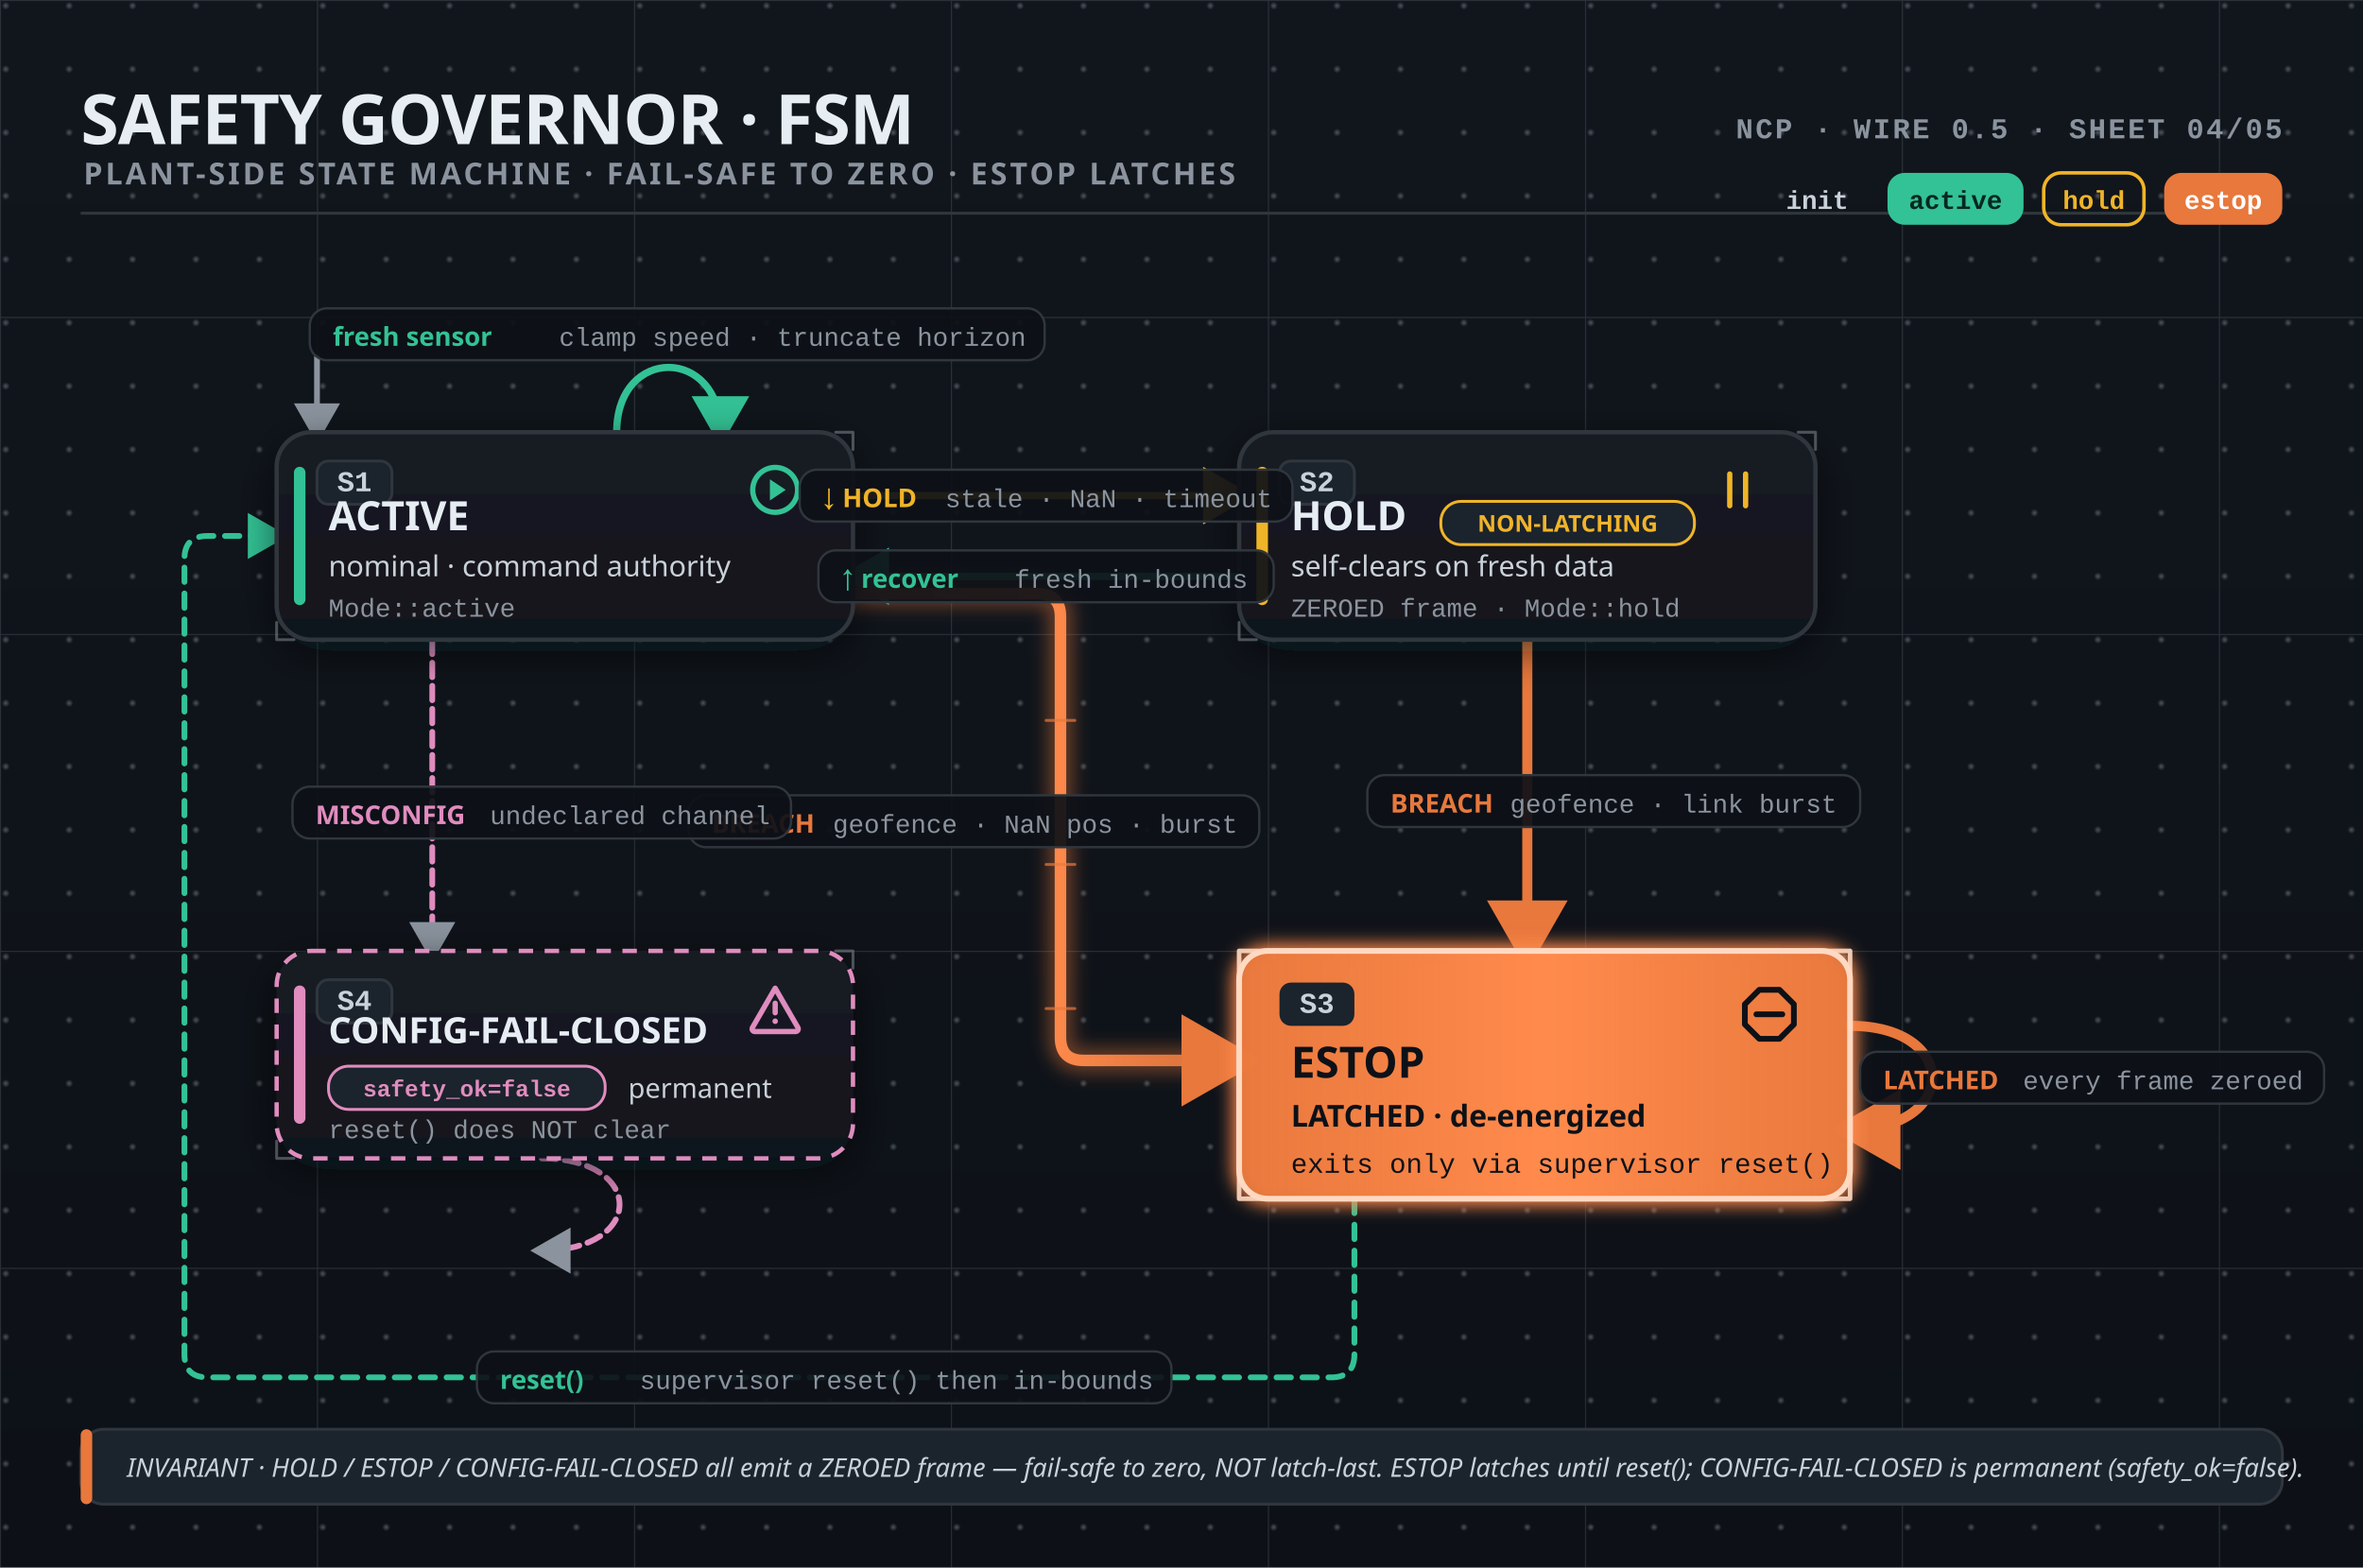
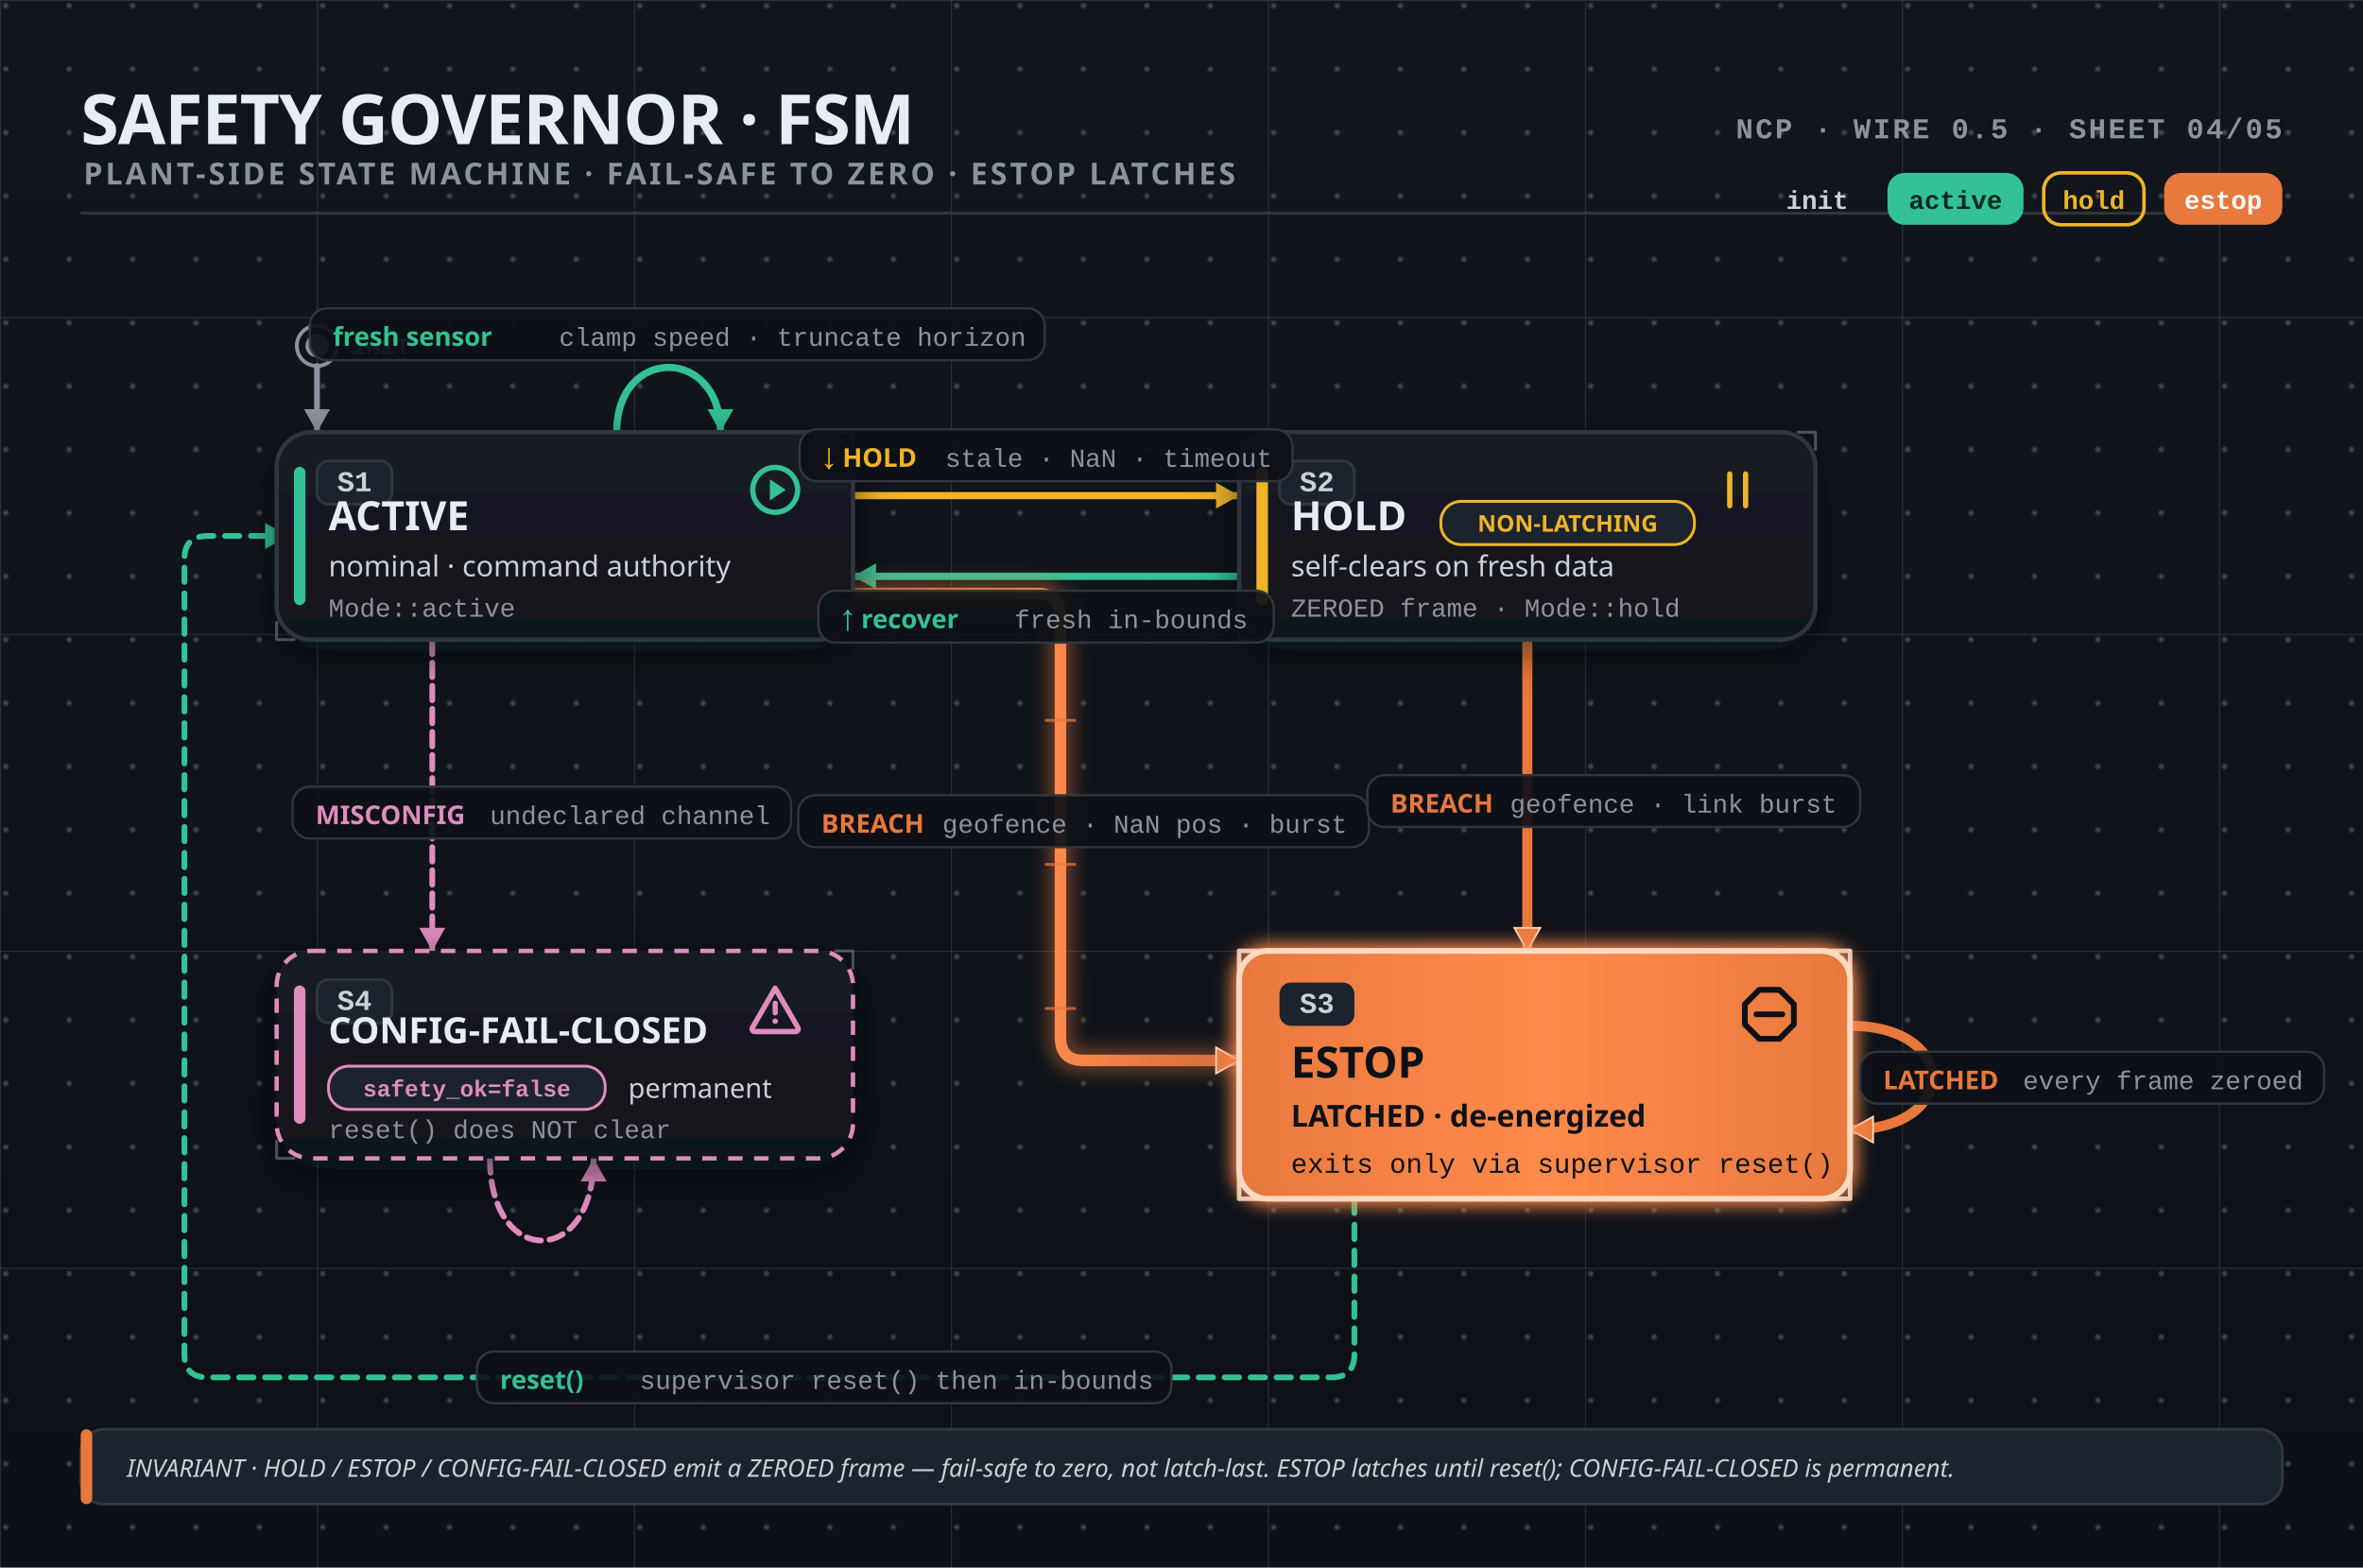
<svg xmlns="http://www.w3.org/2000/svg" width="820" height="544" viewBox="0 0 820 544" font-family="-apple-system, BlinkMacSystemFont, 'Segoe UI', 'Noto Sans', Helvetica, Arial, sans-serif" role="img">
  <defs>
    <linearGradient id="pageBg" x1="0" y1="0" x2="0" y2="1">
      <stop offset="0" stop-color="#11161d" />
      <stop offset="1" stop-color="#0d1117" />
    </linearGradient>
    <linearGradient id="surface" x1="0" y1="0" x2="0" y2="1">
      <stop offset="0" stop-color="#161b22" />
      <stop offset="1" stop-color="#11161d" />
    </linearGradient>
    <linearGradient id="busAction" x1="0" y1="0" x2="1" y2="0">
      <stop offset="0" stop-color="#e8783c" stop-opacity="0.85" />
      <stop offset="0.5" stop-color="#ff8a4c" stop-opacity="1" />
      <stop offset="1" stop-color="#e8783c" stop-opacity="0.85" />
    </linearGradient>
    <linearGradient id="contractHero" x1="0" y1="0" x2="1" y2="1">
      <stop offset="0" stop-color="#a78bfa" />
      <stop offset="1" stop-color="#7c3aed" />
    </linearGradient>
    <radialGradient id="gridDot" cx="0.5" cy="0.5" r="0.5">
      <stop offset="0" stop-color="#8b949e" stop-opacity="0.5" />
      <stop offset="1" stop-color="#8b949e" stop-opacity="0" />
    </radialGradient>
    <pattern id="grid" width="22" height="22" patternUnits="userSpaceOnUse">
      <circle cx="2" cy="2" r="1.4" fill="url(#gridDot)" />
    </pattern>
    <pattern id="gridMajor" width="110" height="110" patternUnits="userSpaceOnUse">
      <path d="M110 0H0V110" fill="none" stroke="#8b949e" stroke-width="0.75" stroke-opacity="0.22" />
    </pattern>
    <filter id="soft" x="-40%" y="-40%" width="180%" height="180%" color-interpolation-filters="sRGB">
      <feDropShadow dx="0" dy="4" stdDeviation="7" flood-color="#05070b" flood-opacity="0.6" />
    </filter>
    <filter id="halo" x="-60%" y="-60%" width="220%" height="220%" color-interpolation-filters="sRGB">
      <feGaussianBlur stdDeviation="3" />
    </filter>
    <filter id="glow" x="-90%" y="-90%" width="280%" height="280%" color-interpolation-filters="sRGB">
      <feGaussianBlur in="SourceGraphic" stdDeviation="3.4" result="b" />
      <feFlood flood-color="#ff8a4c" flood-opacity="0.9" />
      <feComposite in2="b" operator="in" result="g" />
      <feMerge>
        <feMergeNode in="g" />
        <feMergeNode in="g" />
        <feMergeNode in="SourceGraphic" />
      </feMerge>
    </filter>
-     <marker id="arrowAction" markerWidth="9" markerHeight="9" refX="5" refY="4" orient="auto">
-       <path d="M0,0 L7,4 L0,8 Z" fill="#e8783c" />
-     </marker>
-     <marker id="arrowControl" markerWidth="9" markerHeight="9" refX="5" refY="4" orient="auto">
-       <path d="M0,0 L7,4 L0,8 Z" fill="#3a9ad9" />
-     </marker>
-     <marker id="replyControl" markerWidth="9" markerHeight="9" refX="3" refY="4" orient="auto">
-       <path d="M7,0 L0,4 L7,8" fill="none" stroke="#3a9ad9" stroke-width="1.4" stroke-linejoin="round" />
-     </marker>
-     <marker id="arrowPercep" markerWidth="9" markerHeight="9" refX="5" refY="4" orient="auto">
-       <path d="M0,0 L7,4 L0,8 Z" fill="#56b4e9" />
-     </marker>
-     <marker id="tapObserve" markerWidth="10" markerHeight="10" refX="4.5" refY="4.5" orient="auto">
-       <circle cx="4.5" cy="4.5" r="3" fill="none" stroke="#8b949e" stroke-width="1.3" />
-     </marker>
-     <marker id="arrowContract" markerWidth="9" markerHeight="9" refX="5" refY="4" orient="auto">
-       <path d="M0,0 L7,4 L0,8 Z" fill="#a78bfa" />
-     </marker>
-     <marker id="submoduleArrow" markerWidth="10" markerHeight="10" refX="6" refY="4.5" orient="auto">
-       <path d="M2,1 L7,4.5 L2,8" fill="none" stroke="#8b949e" stroke-width="1.4" stroke-linejoin="round" />
-     </marker>
-     <marker id="arrowActive" markerWidth="9" markerHeight="9" refX="5" refY="4" orient="auto">
-       <path d="M0,0 L7,4 L0,8 Z" fill="#33c295" />
-     </marker>
-     <marker id="arrowEstop" markerWidth="9" markerHeight="9" refX="5" refY="4" orient="auto">
-       <path d="M0,0 L7,4 L0,8 Z" fill="#e8783c" />
-     </marker>
-     <marker id="arrowHold" markerWidth="9" markerHeight="9" refX="5" refY="4" orient="auto">
-       <path d="M0,0 L7,4 L0,8 Z" fill="#f0b429" />
-     </marker>
-     <marker id="arrowMut" markerWidth="9" markerHeight="9" refX="5" refY="4" orient="auto">
-       <path d="M0,0 L7,4 L0,8 Z" fill="#8b949e" />
+     <marker id="arrowAction" markerUnits="userSpaceOnUse" markerWidth="12" markerHeight="12" refX="9" refY="5.5" orient="auto">
+       <path d="M1,1 L9,5.5 L1,10 Z" fill="#e8783c" />
+     </marker>
+     <marker id="arrowControl" markerUnits="userSpaceOnUse" markerWidth="12" markerHeight="12" refX="9" refY="5.5" orient="auto">
+       <path d="M1,1 L9,5.5 L1,10 Z" fill="#3a9ad9" />
+     </marker>
+     <marker id="replyControl" markerUnits="userSpaceOnUse" markerWidth="12" markerHeight="12" refX="9" refY="5.5" orient="auto">
+       <path d="M2,1.5 L9,5.5 L2,9.5" fill="none" stroke="#3a9ad9" stroke-width="1.7" stroke-linecap="round" stroke-linejoin="round" />
+     </marker>
+     <marker id="arrowPercep" markerUnits="userSpaceOnUse" markerWidth="12" markerHeight="12" refX="9" refY="5.5" orient="auto">
+       <path d="M1,1 L9,5.5 L1,10 Z" fill="#56b4e9" />
+     </marker>
+     <marker id="tapObserve" markerUnits="userSpaceOnUse" markerWidth="10" markerHeight="10" refX="5" refY="5" orient="auto">
+       <circle cx="5" cy="5" r="3.2" fill="none" stroke="#8b949e" stroke-width="1.5" />
+     </marker>
+     <marker id="arrowContract" markerUnits="userSpaceOnUse" markerWidth="12" markerHeight="12" refX="9" refY="5.5" orient="auto">
+       <path d="M1,1 L9,5.5 L1,10 Z" fill="#a78bfa" />
+     </marker>
+     <marker id="submoduleArrow" markerUnits="userSpaceOnUse" markerWidth="12" markerHeight="12" refX="9" refY="5.5" orient="auto">
+       <path d="M2,1.5 L9,5.5 L2,9.5" fill="none" stroke="#8b949e" stroke-width="1.7" stroke-linecap="round" stroke-linejoin="round" />
+     </marker>
+     <marker id="arrowActive" markerUnits="userSpaceOnUse" markerWidth="12" markerHeight="12" refX="9" refY="5.5" orient="auto">
+       <path d="M1,1 L9,5.5 L1,10 Z" fill="#33c295" />
+     </marker>
+     <marker id="arrowEstop" markerUnits="userSpaceOnUse" markerWidth="12" markerHeight="12" refX="9" refY="5.5" orient="auto">
+       <path d="M1,1 L9,5.5 L1,10 Z" fill="#e8783c" stroke="#ffd9c2" stroke-width="0.6" />
+     </marker>
+     <marker id="arrowHold" markerUnits="userSpaceOnUse" markerWidth="12" markerHeight="12" refX="9" refY="5.5" orient="auto">
+       <path d="M1,1 L9,5.5 L1,10 Z" fill="#f0b429" />
+     </marker>
+     <marker id="arrowMut" markerUnits="userSpaceOnUse" markerWidth="12" markerHeight="12" refX="9" refY="5.5" orient="auto">
+       <path d="M1,1 L9,5.5 L1,10 Z" fill="#8b949e" />
+     </marker>
+     <marker id="arrowConfig" markerUnits="userSpaceOnUse" markerWidth="12" markerHeight="12" refX="9" refY="5.5" orient="auto">
+       <path d="M1,1 L9,5.5 L1,10 Z" fill="#e08cbf" />
    </marker>
    <filter id="glowContract" x="-90%" y="-90%" width="280%" height="280%" color-interpolation-filters="sRGB">
      <feGaussianBlur in="SourceGraphic" stdDeviation="3.4" result="b" />
      <feFlood flood-color="#a78bfa" flood-opacity="0.9" />
      <feComposite in2="b" operator="in" result="g" />
      <feMerge>
        <feMergeNode in="g" />
        <feMergeNode in="g" />
        <feMergeNode in="SourceGraphic" />
      </feMerge>
    </filter>
    <filter id="glowActive" x="-90%" y="-90%" width="280%" height="280%" color-interpolation-filters="sRGB">
      <feGaussianBlur in="SourceGraphic" stdDeviation="3.4" result="b" />
      <feFlood flood-color="#33c295" flood-opacity="0.9" />
      <feComposite in2="b" operator="in" result="g" />
      <feMerge>
        <feMergeNode in="g" />
        <feMergeNode in="g" />
        <feMergeNode in="SourceGraphic" />
      </feMerge>
    </filter>
  </defs>
  <rect x="0" y="0" width="820" height="544" rx="0" fill="url(#pageBg)" />
  <rect x="0" y="0" width="820" height="544" rx="0" fill="url(#gridMajor)" />
  <rect x="0" y="0" width="820" height="544" rx="0" fill="url(#grid)" />
  <text x="28" y="50" font-family="-apple-system, BlinkMacSystemFont, 'Segoe UI', 'Noto Sans', Helvetica, Arial, sans-serif" font-size="24" font-weight="800" font-style="normal" fill="#e6edf3" text-anchor="start" letter-spacing="-0.3" text-rendering="geometricPrecision">SAFETY GOVERNOR · FSM</text>
  <text x="29" y="64" font-family="-apple-system, BlinkMacSystemFont, 'Segoe UI', 'Noto Sans', Helvetica, Arial, sans-serif" font-size="10.5" font-weight="600" font-style="normal" fill="#8b949e" text-anchor="start" letter-spacing="1.0" text-rendering="geometricPrecision">PLANT-SIDE STATE MACHINE  ·  FAIL-SAFE TO ZERO  ·  ESTOP LATCHES</text>
  <line x1="28" y1="74" x2="792" y2="74" stroke="#30363d" stroke-width="1" stroke-linecap="butt" />
  <text x="792" y="48" font-family="ui-monospace, SFMono-Regular, 'SF Mono', Menlo, Consolas, 'Liberation Mono', monospace" font-size="10" font-weight="600" font-style="normal" fill="#8b949e" text-anchor="end" letter-spacing="0.8" text-rendering="geometricPrecision">NCP · WIRE 0.5 · SHEET 04/05</text>
  <rect x="751.0" y="60" width="41.0" height="18" rx="6" fill="#e8783c" />
  <text x="771.5" y="72.5" font-family="ui-monospace, SFMono-Regular, 'SF Mono', Menlo, Consolas, 'Liberation Mono', monospace" font-size="9" font-weight="700" font-style="normal" fill="#fff" text-anchor="middle" text-rendering="geometricPrecision">estop</text>
  <rect x="709.2" y="60" width="34.8" height="18" rx="6" fill="none" stroke="#f0b429" stroke-width="1.2" />
  <text x="726.6" y="72.5" font-family="ui-monospace, SFMono-Regular, 'SF Mono', Menlo, Consolas, 'Liberation Mono', monospace" font-size="9" font-weight="700" font-style="normal" fill="#f0b429" text-anchor="middle" text-rendering="geometricPrecision">hold</text>
  <rect x="655.0" y="60" width="47.2" height="18" rx="6" fill="#33c295" />
  <text x="678.6" y="72.5" font-family="ui-monospace, SFMono-Regular, 'SF Mono', Menlo, Consolas, 'Liberation Mono', monospace" font-size="9" font-weight="700" font-style="normal" fill="#06281e" text-anchor="middle" text-rendering="geometricPrecision">active</text>
  <rect x="613.2" y="60" width="34.8" height="18" rx="6" fill="none" stroke="None" stroke-width="1.2" />
  <text x="630.6" y="72.5" font-family="ui-monospace, SFMono-Regular, 'SF Mono', Menlo, Consolas, 'Liberation Mono', monospace" font-size="9" font-weight="700" font-style="normal" fill="#c9d1d9" text-anchor="middle" text-rendering="geometricPrecision">init</text>
-   <line x1="110" y1="124" x2="110" y2="150" stroke="#8b949e" stroke-width="2" stroke-linecap="round" marker-end="url(#arrowMut)" />
+   <circle cx="110" cy="120" r="4" fill="#8b949e" />
+   <circle cx="110" cy="120" r="7" fill="none" stroke="#8b949e" stroke-width="1.3" />
+   <text x="122" y="123" font-family="ui-monospace, SFMono-Regular, 'SF Mono', Menlo, Consolas, 'Liberation Mono', monospace" font-size="8.5" font-weight="700" font-style="normal" fill="#8b949e" text-anchor="start" text-rendering="geometricPrecision">INIT</text>
+   <line x1="110" y1="127" x2="110" y2="150" stroke="#8b949e" stroke-width="2" stroke-linecap="round" marker-end="url(#arrowMut)" />
  <path d="M214,150 C214,120 250,120 250,150" fill="none" stroke="#33c295" stroke-width="2.5" stroke-linecap="round" stroke-linejoin="round" marker-end="url(#arrowActive)" />
  <path d="M296,172 L430,172" fill="none" stroke="#f0b429" stroke-width="2.5" stroke-linecap="round" stroke-linejoin="round" marker-end="url(#arrowHold)" />
  <path d="M430,200 L296,200" fill="none" stroke="#33c295" stroke-width="2.5" stroke-linecap="round" stroke-linejoin="round" marker-end="url(#arrowActive)" />
  <path d="M296,206 L360,206 Q368,206 368,214 L368,360 Q368,368 376,368 L430,368" fill="none" stroke="#e8783c" stroke-width="9" stroke-linecap="round" stroke-linejoin="round" stroke-opacity="0.4" filter="url(#halo)" />
  <path d="M296,206 L360,206 Q368,206 368,214 L368,360 Q368,368 376,368 L430,368" fill="none" stroke="url(#busAction)" stroke-width="4" stroke-linecap="round" stroke-linejoin="round" marker-end="url(#arrowEstop)" />
  <line x1="363" y1="250" x2="373" y2="250" stroke="#e8783c" stroke-width="1" stroke-linecap="round" stroke-opacity="0.7" />
  <line x1="363" y1="300" x2="373" y2="300" stroke="#e8783c" stroke-width="1" stroke-linecap="round" stroke-opacity="0.7" />
  <line x1="363" y1="350" x2="373" y2="350" stroke="#e8783c" stroke-width="1" stroke-linecap="round" stroke-opacity="0.7" />
  <path d="M530,222 L530,330" fill="none" stroke="#e8783c" stroke-width="3.5" stroke-linecap="round" stroke-linejoin="round" marker-end="url(#arrowEstop)" />
  <path d="M642,356 C680,356 680,392 642,392" fill="none" stroke="#e8783c" stroke-width="3.5" stroke-linecap="round" stroke-linejoin="round" marker-end="url(#arrowEstop)" />
-   <path d="M470,416 L470,470 Q470,478 462,478 L72,478 Q64,478 64,470 L64,194 Q64,186 72,186 L96,186" fill="none" stroke="#33c295" stroke-width="2" stroke-linecap="round" stroke-linejoin="round" stroke-dasharray="5 4" marker-end="url(#arrowActive)" />
-   <path d="M150,222 L150,330" fill="none" stroke="#e08cbf" stroke-width="2" stroke-linecap="round" stroke-linejoin="round" stroke-dasharray="5 3" marker-end="url(#arrowMut)" />
-   <path d="M188,402 C224,402 224,434 188,434" fill="none" stroke="#e08cbf" stroke-width="2" stroke-linecap="round" stroke-linejoin="round" stroke-dasharray="5 3" marker-end="url(#arrowMut)" />
+   <path d="M470,416 L470,470 Q470,478 462,478 L72,478 Q64,478 64,470 L64,194 Q64,186 72,186 L100,186" fill="none" stroke="#33c295" stroke-width="2" stroke-linecap="round" stroke-linejoin="round" stroke-dasharray="5 4" marker-end="url(#arrowActive)" />
+   <path d="M150,222 L150,330" fill="none" stroke="#e08cbf" stroke-width="2" stroke-linecap="round" stroke-linejoin="round" stroke-dasharray="5 3" marker-end="url(#arrowConfig)" />
+   <path d="M170,402 C170,440 206,440 206,402" fill="none" stroke="#e08cbf" stroke-width="2" stroke-linecap="round" stroke-linejoin="round" stroke-dasharray="5 3" marker-end="url(#arrowConfig)" />
  <rect x="96" y="150" width="200" height="72" rx="12" fill="url(#surface)" filter="url(#soft)" />
  <rect x="96" y="150" width="200" height="72" rx="12" fill="none" stroke="#30363d" stroke-width="1.5" />
  <rect x="102" y="162" width="4" height="48" rx="2" fill="#33c295" />
  <path d="M290,150 L296,150 L296,156" fill="none" stroke="#8b949e" stroke-width="1" stroke-linecap="round" stroke-linejoin="round" stroke-opacity="0.5" />
  <path d="M96,216 L96,222 L102,222" fill="none" stroke="#8b949e" stroke-width="1" stroke-linecap="round" stroke-linejoin="round" stroke-opacity="0.5" />
  <rect x="110" y="160" width="26" height="15" rx="4" fill="#1b232c" stroke="#30363d" stroke-width="1" />
  <text x="123" y="170.5" font-family="ui-monospace, SFMono-Regular, 'SF Mono', Menlo, Consolas, 'Liberation Mono', monospace" font-size="10" font-weight="700" font-style="normal" fill="#c9d1d9" text-anchor="middle" text-rendering="geometricPrecision">S1</text>
  <g transform="translate(258,159) scale(0.9167)" fill="none" stroke="#33c295" stroke-width="2" stroke-linecap="round" stroke-linejoin="round">
    <circle cx="12" cy="12" r="8.5" />
    <path d="M10 8 L16 12 L10 16 Z" fill="#33c295" stroke="none" />
  </g>
  <text x="114" y="184" font-family="-apple-system, BlinkMacSystemFont, 'Segoe UI', 'Noto Sans', Helvetica, Arial, sans-serif" font-size="14" font-weight="700" font-style="normal" fill="#e6edf3" text-anchor="start" text-rendering="geometricPrecision">ACTIVE</text>
  <text x="114" y="200" font-family="-apple-system, BlinkMacSystemFont, 'Segoe UI', 'Noto Sans', Helvetica, Arial, sans-serif" font-size="10" font-weight="500" font-style="normal" fill="#c9d1d9" text-anchor="start" text-rendering="geometricPrecision">nominal · command authority</text>
  <text x="114" y="214" font-family="ui-monospace, SFMono-Regular, 'SF Mono', Menlo, Consolas, 'Liberation Mono', monospace" font-size="9" font-weight="500" font-style="normal" fill="#8b949e" text-anchor="start" text-rendering="geometricPrecision">Mode::active</text>
  <rect x="430" y="150" width="200" height="72" rx="12" fill="url(#surface)" filter="url(#soft)" />
  <rect x="430" y="150" width="200" height="72" rx="12" fill="none" stroke="#30363d" stroke-width="1.5" />
  <rect x="436" y="162" width="4" height="48" rx="2" fill="#f0b429" />
  <path d="M624,150 L630,150 L630,156" fill="none" stroke="#8b949e" stroke-width="1" stroke-linecap="round" stroke-linejoin="round" stroke-opacity="0.5" />
  <path d="M430,216 L430,222 L436,222" fill="none" stroke="#8b949e" stroke-width="1" stroke-linecap="round" stroke-linejoin="round" stroke-opacity="0.5" />
  <rect x="444" y="160" width="26" height="15" rx="4" fill="#1b232c" stroke="#30363d" stroke-width="1" />
  <text x="457" y="170.5" font-family="ui-monospace, SFMono-Regular, 'SF Mono', Menlo, Consolas, 'Liberation Mono', monospace" font-size="10" font-weight="700" font-style="normal" fill="#c9d1d9" text-anchor="middle" text-rendering="geometricPrecision">S2</text>
  <g transform="translate(592,159) scale(0.9167)" fill="none" stroke="#f0b429" stroke-width="2" stroke-linecap="round" stroke-linejoin="round">
    <path d="M9 6v12M15 6v12" />
  </g>
  <text x="448" y="184" font-family="-apple-system, BlinkMacSystemFont, 'Segoe UI', 'Noto Sans', Helvetica, Arial, sans-serif" font-size="14" font-weight="700" font-style="normal" fill="#e6edf3" text-anchor="start" text-rendering="geometricPrecision">HOLD</text>
  <rect x="500" y="174" width="88" height="15" rx="7" fill="#1b232c" stroke="#f0b429" stroke-width="1" />
  <text x="544" y="184.5" font-family="-apple-system, BlinkMacSystemFont, 'Segoe UI', 'Noto Sans', Helvetica, Arial, sans-serif" font-size="8" font-weight="700" font-style="normal" fill="#f0b429" text-anchor="middle" text-rendering="geometricPrecision">NON-LATCHING</text>
  <text x="448" y="200" font-family="-apple-system, BlinkMacSystemFont, 'Segoe UI', 'Noto Sans', Helvetica, Arial, sans-serif" font-size="10" font-weight="500" font-style="normal" fill="#c9d1d9" text-anchor="start" text-rendering="geometricPrecision">self-clears on fresh data</text>
  <text x="448" y="214" font-family="ui-monospace, SFMono-Regular, 'SF Mono', Menlo, Consolas, 'Liberation Mono', monospace" font-size="9" font-weight="500" font-style="normal" fill="#8b949e" text-anchor="start" text-rendering="geometricPrecision">ZEROED frame · Mode::hold</text>
  <rect x="96" y="330" width="200" height="72" rx="12" fill="url(#surface)" filter="url(#soft)" />
  <rect x="96" y="330" width="200" height="72" rx="12" fill="none" stroke="#e08cbf" stroke-width="1.5" stroke-dasharray="5 4" fill-opacity="0.7" />
  <rect x="102" y="342" width="4" height="48" rx="2" fill="#e08cbf" />
  <path d="M290,330 L296,330 L296,336" fill="none" stroke="#8b949e" stroke-width="1" stroke-linecap="round" stroke-linejoin="round" stroke-opacity="0.5" />
  <path d="M96,396 L96,402 L102,402" fill="none" stroke="#8b949e" stroke-width="1" stroke-linecap="round" stroke-linejoin="round" stroke-opacity="0.5" />
  <rect x="110" y="340" width="26" height="15" rx="4" fill="#1b232c" stroke="#30363d" stroke-width="1" />
  <text x="123" y="350.5" font-family="ui-monospace, SFMono-Regular, 'SF Mono', Menlo, Consolas, 'Liberation Mono', monospace" font-size="10" font-weight="700" font-style="normal" fill="#c9d1d9" text-anchor="middle" text-rendering="geometricPrecision">S4</text>
  <g transform="translate(258,339) scale(0.9167)" fill="none" stroke="#e08cbf" stroke-width="2" stroke-linecap="round" stroke-linejoin="round">
    <path d="M12 4.3 20.6 19.2a1 1 0 0 1-0.87 1.5H4.27a1 1 0 0 1-0.87-1.5L12 4.3Z" />
    <path d="M12 10v3.6" />
    <circle cx="12" cy="16.8" r="1.05" fill="#e08cbf" stroke="none" />
  </g>
  <text x="114" y="362" font-family="-apple-system, BlinkMacSystemFont, 'Segoe UI', 'Noto Sans', Helvetica, Arial, sans-serif" font-size="12.5" font-weight="700" font-style="normal" fill="#e6edf3" text-anchor="start" text-rendering="geometricPrecision">CONFIG-FAIL-CLOSED</text>
  <rect x="114" y="370" width="96" height="15" rx="7" fill="#1b232c" stroke="#e08cbf" stroke-width="1" />
  <text x="162" y="380.5" font-family="ui-monospace, SFMono-Regular, 'SF Mono', Menlo, Consolas, 'Liberation Mono', monospace" font-size="8" font-weight="700" font-style="normal" fill="#e08cbf" text-anchor="middle" text-rendering="geometricPrecision">safety_ok=false</text>
  <text x="218" y="381" font-family="-apple-system, BlinkMacSystemFont, 'Segoe UI', 'Noto Sans', Helvetica, Arial, sans-serif" font-size="9.5" font-weight="500" font-style="normal" fill="#c9d1d9" text-anchor="start" text-rendering="geometricPrecision">permanent</text>
  <text x="114" y="395" font-family="ui-monospace, SFMono-Regular, 'SF Mono', Menlo, Consolas, 'Liberation Mono', monospace" font-size="9" font-weight="500" font-style="normal" fill="#8b949e" text-anchor="start" text-rendering="geometricPrecision">reset() does NOT clear</text>
  <rect x="430" y="330" width="212" height="86" rx="10" fill="url(#busAction)" stroke="#ffd9c2" stroke-width="2" filter="url(#glow)" />
  <path d="M439,330 L430,330 L430,339" fill="none" stroke="#ffd9c2" stroke-width="1.6" stroke-linecap="round" stroke-linejoin="round" stroke-opacity="0.9" />
  <path d="M633,330 L642,330 L642,339" fill="none" stroke="#ffd9c2" stroke-width="1.6" stroke-linecap="round" stroke-linejoin="round" stroke-opacity="0.9" />
  <path d="M439,416 L430,416 L430,407" fill="none" stroke="#ffd9c2" stroke-width="1.6" stroke-linecap="round" stroke-linejoin="round" stroke-opacity="0.9" />
  <path d="M633,416 L642,416 L642,407" fill="none" stroke="#ffd9c2" stroke-width="1.6" stroke-linecap="round" stroke-linejoin="round" stroke-opacity="0.9" />
  <rect x="444" y="341" width="26" height="15" rx="4" fill="#1b232c" />
  <text x="457" y="351.5" font-family="ui-monospace, SFMono-Regular, 'SF Mono', Menlo, Consolas, 'Liberation Mono', monospace" font-size="10" font-weight="700" font-style="normal" fill="#c9d1d9" text-anchor="middle" text-rendering="geometricPrecision">S3</text>
  <g transform="translate(602,340) scale(1)" fill="none" stroke="#0d1117" stroke-width="2" stroke-linecap="round" stroke-linejoin="round">
    <path d="M8.5 3.5 H15.5 L20.5 8.5 V15.5 L15.5 20.5 H8.5 L3.5 15.5 V8.5 Z" />
    <path d="M7.5 12 H16.5" />
  </g>
  <text x="448" y="374" font-family="-apple-system, BlinkMacSystemFont, 'Segoe UI', 'Noto Sans', Helvetica, Arial, sans-serif" font-size="15" font-weight="800" font-style="normal" fill="#0d1117" text-anchor="start" text-rendering="geometricPrecision">ESTOP</text>
  <text x="448" y="391" font-family="-apple-system, BlinkMacSystemFont, 'Segoe UI', 'Noto Sans', Helvetica, Arial, sans-serif" font-size="10.5" font-weight="600" font-style="normal" fill="#0d1117" text-anchor="start" text-rendering="geometricPrecision">LATCHED · de-energized</text>
  <text x="448" y="407" font-family="ui-monospace, SFMono-Regular, 'SF Mono', Menlo, Consolas, 'Liberation Mono', monospace" font-size="9.5" font-weight="500" font-style="normal" fill="#0d1117" text-anchor="start" text-rendering="geometricPrecision">exits only via supervisor reset()</text>
  <rect x="107.5" y="107" width="255" height="18" rx="6" fill="#0d1117" stroke="#30363d" stroke-width="0.8" fill-opacity="0.92" />
  <text x="115.5" y="120" font-family="-apple-system, BlinkMacSystemFont, 'Segoe UI', 'Noto Sans', Helvetica, Arial, sans-serif" font-size="9" font-weight="700" font-style="normal" fill="#33c295" text-anchor="start" text-rendering="geometricPrecision">fresh sensor</text>
  <text x="194" y="120" font-family="ui-monospace, SFMono-Regular, 'SF Mono', Menlo, Consolas, 'Liberation Mono', monospace" font-size="9" font-weight="500" font-style="normal" fill="#8b949e" text-anchor="start" text-rendering="geometricPrecision">clamp speed · truncate horizon</text>
-   <rect x="277.5" y="163" width="171" height="18" rx="6" fill="#0d1117" stroke="#30363d" stroke-width="0.8" fill-opacity="0.92" />
-   <text x="285.5" y="176" font-family="-apple-system, BlinkMacSystemFont, 'Segoe UI', 'Noto Sans', Helvetica, Arial, sans-serif" font-size="9" font-weight="700" font-style="normal" fill="#f0b429" text-anchor="start" text-rendering="geometricPrecision">↓ HOLD</text>
-   <text x="328" y="176" font-family="ui-monospace, SFMono-Regular, 'SF Mono', Menlo, Consolas, 'Liberation Mono', monospace" font-size="9" font-weight="500" font-style="normal" fill="#8b949e" text-anchor="start" text-rendering="geometricPrecision">stale · NaN · timeout</text>
-   <rect x="284.0" y="191" width="158" height="18" rx="6" fill="#0d1117" stroke="#30363d" stroke-width="0.8" fill-opacity="0.92" />
-   <text x="292.0" y="204" font-family="-apple-system, BlinkMacSystemFont, 'Segoe UI', 'Noto Sans', Helvetica, Arial, sans-serif" font-size="9" font-weight="700" font-style="normal" fill="#33c295" text-anchor="start" text-rendering="geometricPrecision">↑ recover</text>
-   <text x="352" y="204" font-family="ui-monospace, SFMono-Regular, 'SF Mono', Menlo, Consolas, 'Liberation Mono', monospace" font-size="9" font-weight="500" font-style="normal" fill="#8b949e" text-anchor="start" text-rendering="geometricPrecision">fresh in-bounds</text>
-   <rect x="239.0" y="276" width="198" height="18" rx="6" fill="#0d1117" stroke="#30363d" stroke-width="0.8" fill-opacity="0.92" />
-   <text x="247.0" y="289" font-family="-apple-system, BlinkMacSystemFont, 'Segoe UI', 'Noto Sans', Helvetica, Arial, sans-serif" font-size="9" font-weight="700" font-style="normal" fill="#e8783c" text-anchor="start" text-rendering="geometricPrecision">BREACH</text>
-   <text x="289" y="289" font-family="ui-monospace, SFMono-Regular, 'SF Mono', Menlo, Consolas, 'Liberation Mono', monospace" font-size="9" font-weight="500" font-style="normal" fill="#8b949e" text-anchor="start" text-rendering="geometricPrecision">geofence · NaN pos · burst</text>
+   <rect x="277.5" y="149" width="171" height="18" rx="6" fill="#0d1117" stroke="#30363d" stroke-width="0.8" fill-opacity="0.92" />
+   <text x="285.5" y="162" font-family="-apple-system, BlinkMacSystemFont, 'Segoe UI', 'Noto Sans', Helvetica, Arial, sans-serif" font-size="9" font-weight="700" font-style="normal" fill="#f0b429" text-anchor="start" text-rendering="geometricPrecision">↓ HOLD</text>
+   <text x="328" y="162" font-family="ui-monospace, SFMono-Regular, 'SF Mono', Menlo, Consolas, 'Liberation Mono', monospace" font-size="9" font-weight="500" font-style="normal" fill="#8b949e" text-anchor="start" text-rendering="geometricPrecision">stale · NaN · timeout</text>
+   <rect x="284.0" y="205" width="158" height="18" rx="6" fill="#0d1117" stroke="#30363d" stroke-width="0.8" fill-opacity="0.92" />
+   <text x="292.0" y="218" font-family="-apple-system, BlinkMacSystemFont, 'Segoe UI', 'Noto Sans', Helvetica, Arial, sans-serif" font-size="9" font-weight="700" font-style="normal" fill="#33c295" text-anchor="start" text-rendering="geometricPrecision">↑ recover</text>
+   <text x="352" y="218" font-family="ui-monospace, SFMono-Regular, 'SF Mono', Menlo, Consolas, 'Liberation Mono', monospace" font-size="9" font-weight="500" font-style="normal" fill="#8b949e" text-anchor="start" text-rendering="geometricPrecision">fresh in-bounds</text>
+   <rect x="277.0" y="276" width="198" height="18" rx="6" fill="#0d1117" stroke="#30363d" stroke-width="0.8" fill-opacity="0.92" />
+   <text x="285.0" y="289" font-family="-apple-system, BlinkMacSystemFont, 'Segoe UI', 'Noto Sans', Helvetica, Arial, sans-serif" font-size="9" font-weight="700" font-style="normal" fill="#e8783c" text-anchor="start" text-rendering="geometricPrecision">BREACH</text>
+   <text x="327" y="289" font-family="ui-monospace, SFMono-Regular, 'SF Mono', Menlo, Consolas, 'Liberation Mono', monospace" font-size="9" font-weight="500" font-style="normal" fill="#8b949e" text-anchor="start" text-rendering="geometricPrecision">geofence · NaN pos · burst</text>
  <rect x="474.5" y="269" width="171" height="18" rx="6" fill="#0d1117" stroke="#30363d" stroke-width="0.8" fill-opacity="0.92" />
  <text x="482.5" y="282" font-family="-apple-system, BlinkMacSystemFont, 'Segoe UI', 'Noto Sans', Helvetica, Arial, sans-serif" font-size="9" font-weight="700" font-style="normal" fill="#e8783c" text-anchor="start" text-rendering="geometricPrecision">BREACH</text>
  <text x="524" y="282" font-family="ui-monospace, SFMono-Regular, 'SF Mono', Menlo, Consolas, 'Liberation Mono', monospace" font-size="9" font-weight="500" font-style="normal" fill="#8b949e" text-anchor="start" text-rendering="geometricPrecision">geofence · link burst</text>
  <rect x="645.5" y="365" width="161" height="18" rx="6" fill="#0d1117" stroke="#30363d" stroke-width="0.8" fill-opacity="0.92" />
  <text x="653.5" y="378" font-family="-apple-system, BlinkMacSystemFont, 'Segoe UI', 'Noto Sans', Helvetica, Arial, sans-serif" font-size="9" font-weight="700" font-style="normal" fill="#e8783c" text-anchor="start" text-rendering="geometricPrecision">LATCHED</text>
  <text x="702" y="378" font-family="ui-monospace, SFMono-Regular, 'SF Mono', Menlo, Consolas, 'Liberation Mono', monospace" font-size="9" font-weight="500" font-style="normal" fill="#8b949e" text-anchor="start" text-rendering="geometricPrecision">every frame zeroed</text>
  <rect x="165.5" y="469" width="241" height="18" rx="6" fill="#0d1117" stroke="#30363d" stroke-width="0.8" fill-opacity="0.92" />
  <text x="173.5" y="482" font-family="-apple-system, BlinkMacSystemFont, 'Segoe UI', 'Noto Sans', Helvetica, Arial, sans-serif" font-size="9" font-weight="700" font-style="normal" fill="#33c295" text-anchor="start" text-rendering="geometricPrecision">reset()</text>
  <text x="222" y="482" font-family="ui-monospace, SFMono-Regular, 'SF Mono', Menlo, Consolas, 'Liberation Mono', monospace" font-size="9" font-weight="500" font-style="normal" fill="#8b949e" text-anchor="start" text-rendering="geometricPrecision">supervisor reset() then in-bounds</text>
  <rect x="101.5" y="273" width="173" height="18" rx="6" fill="#0d1117" stroke="#30363d" stroke-width="0.8" fill-opacity="0.92" />
  <text x="109.5" y="286" font-family="-apple-system, BlinkMacSystemFont, 'Segoe UI', 'Noto Sans', Helvetica, Arial, sans-serif" font-size="9" font-weight="700" font-style="normal" fill="#e08cbf" text-anchor="start" text-rendering="geometricPrecision">MISCONFIG</text>
  <text x="170" y="286" font-family="ui-monospace, SFMono-Regular, 'SF Mono', Menlo, Consolas, 'Liberation Mono', monospace" font-size="9" font-weight="500" font-style="normal" fill="#8b949e" text-anchor="start" text-rendering="geometricPrecision">undeclared channel</text>
  <rect x="28" y="496" width="764" height="26" rx="8" fill="#1b232c" stroke="#30363d" stroke-width="1" />
  <rect x="28" y="496" width="4" height="26" rx="2" fill="#e8783c" />
-   <text x="44" y="512.5" font-family="-apple-system, BlinkMacSystemFont, 'Segoe UI', 'Noto Sans', Helvetica, Arial, sans-serif" font-size="9" font-weight="500" font-style="italic" fill="#c9d1d9" text-anchor="start" text-rendering="geometricPrecision">INVARIANT · HOLD / ESTOP / CONFIG-FAIL-CLOSED all emit a ZEROED frame — fail-safe to zero, NOT latch-last.  ESTOP latches until reset();  CONFIG-FAIL-CLOSED is permanent (safety_ok=false).</text>
+   <text x="44" y="512.5" font-family="-apple-system, BlinkMacSystemFont, 'Segoe UI', 'Noto Sans', Helvetica, Arial, sans-serif" font-size="8.5" font-weight="500" font-style="italic" fill="#c9d1d9" text-anchor="start" text-rendering="geometricPrecision">INVARIANT · HOLD / ESTOP / CONFIG-FAIL-CLOSED emit a ZEROED frame — fail-safe to zero, not latch-last.  ESTOP latches until reset(); CONFIG-FAIL-CLOSED is permanent.</text>
</svg>
